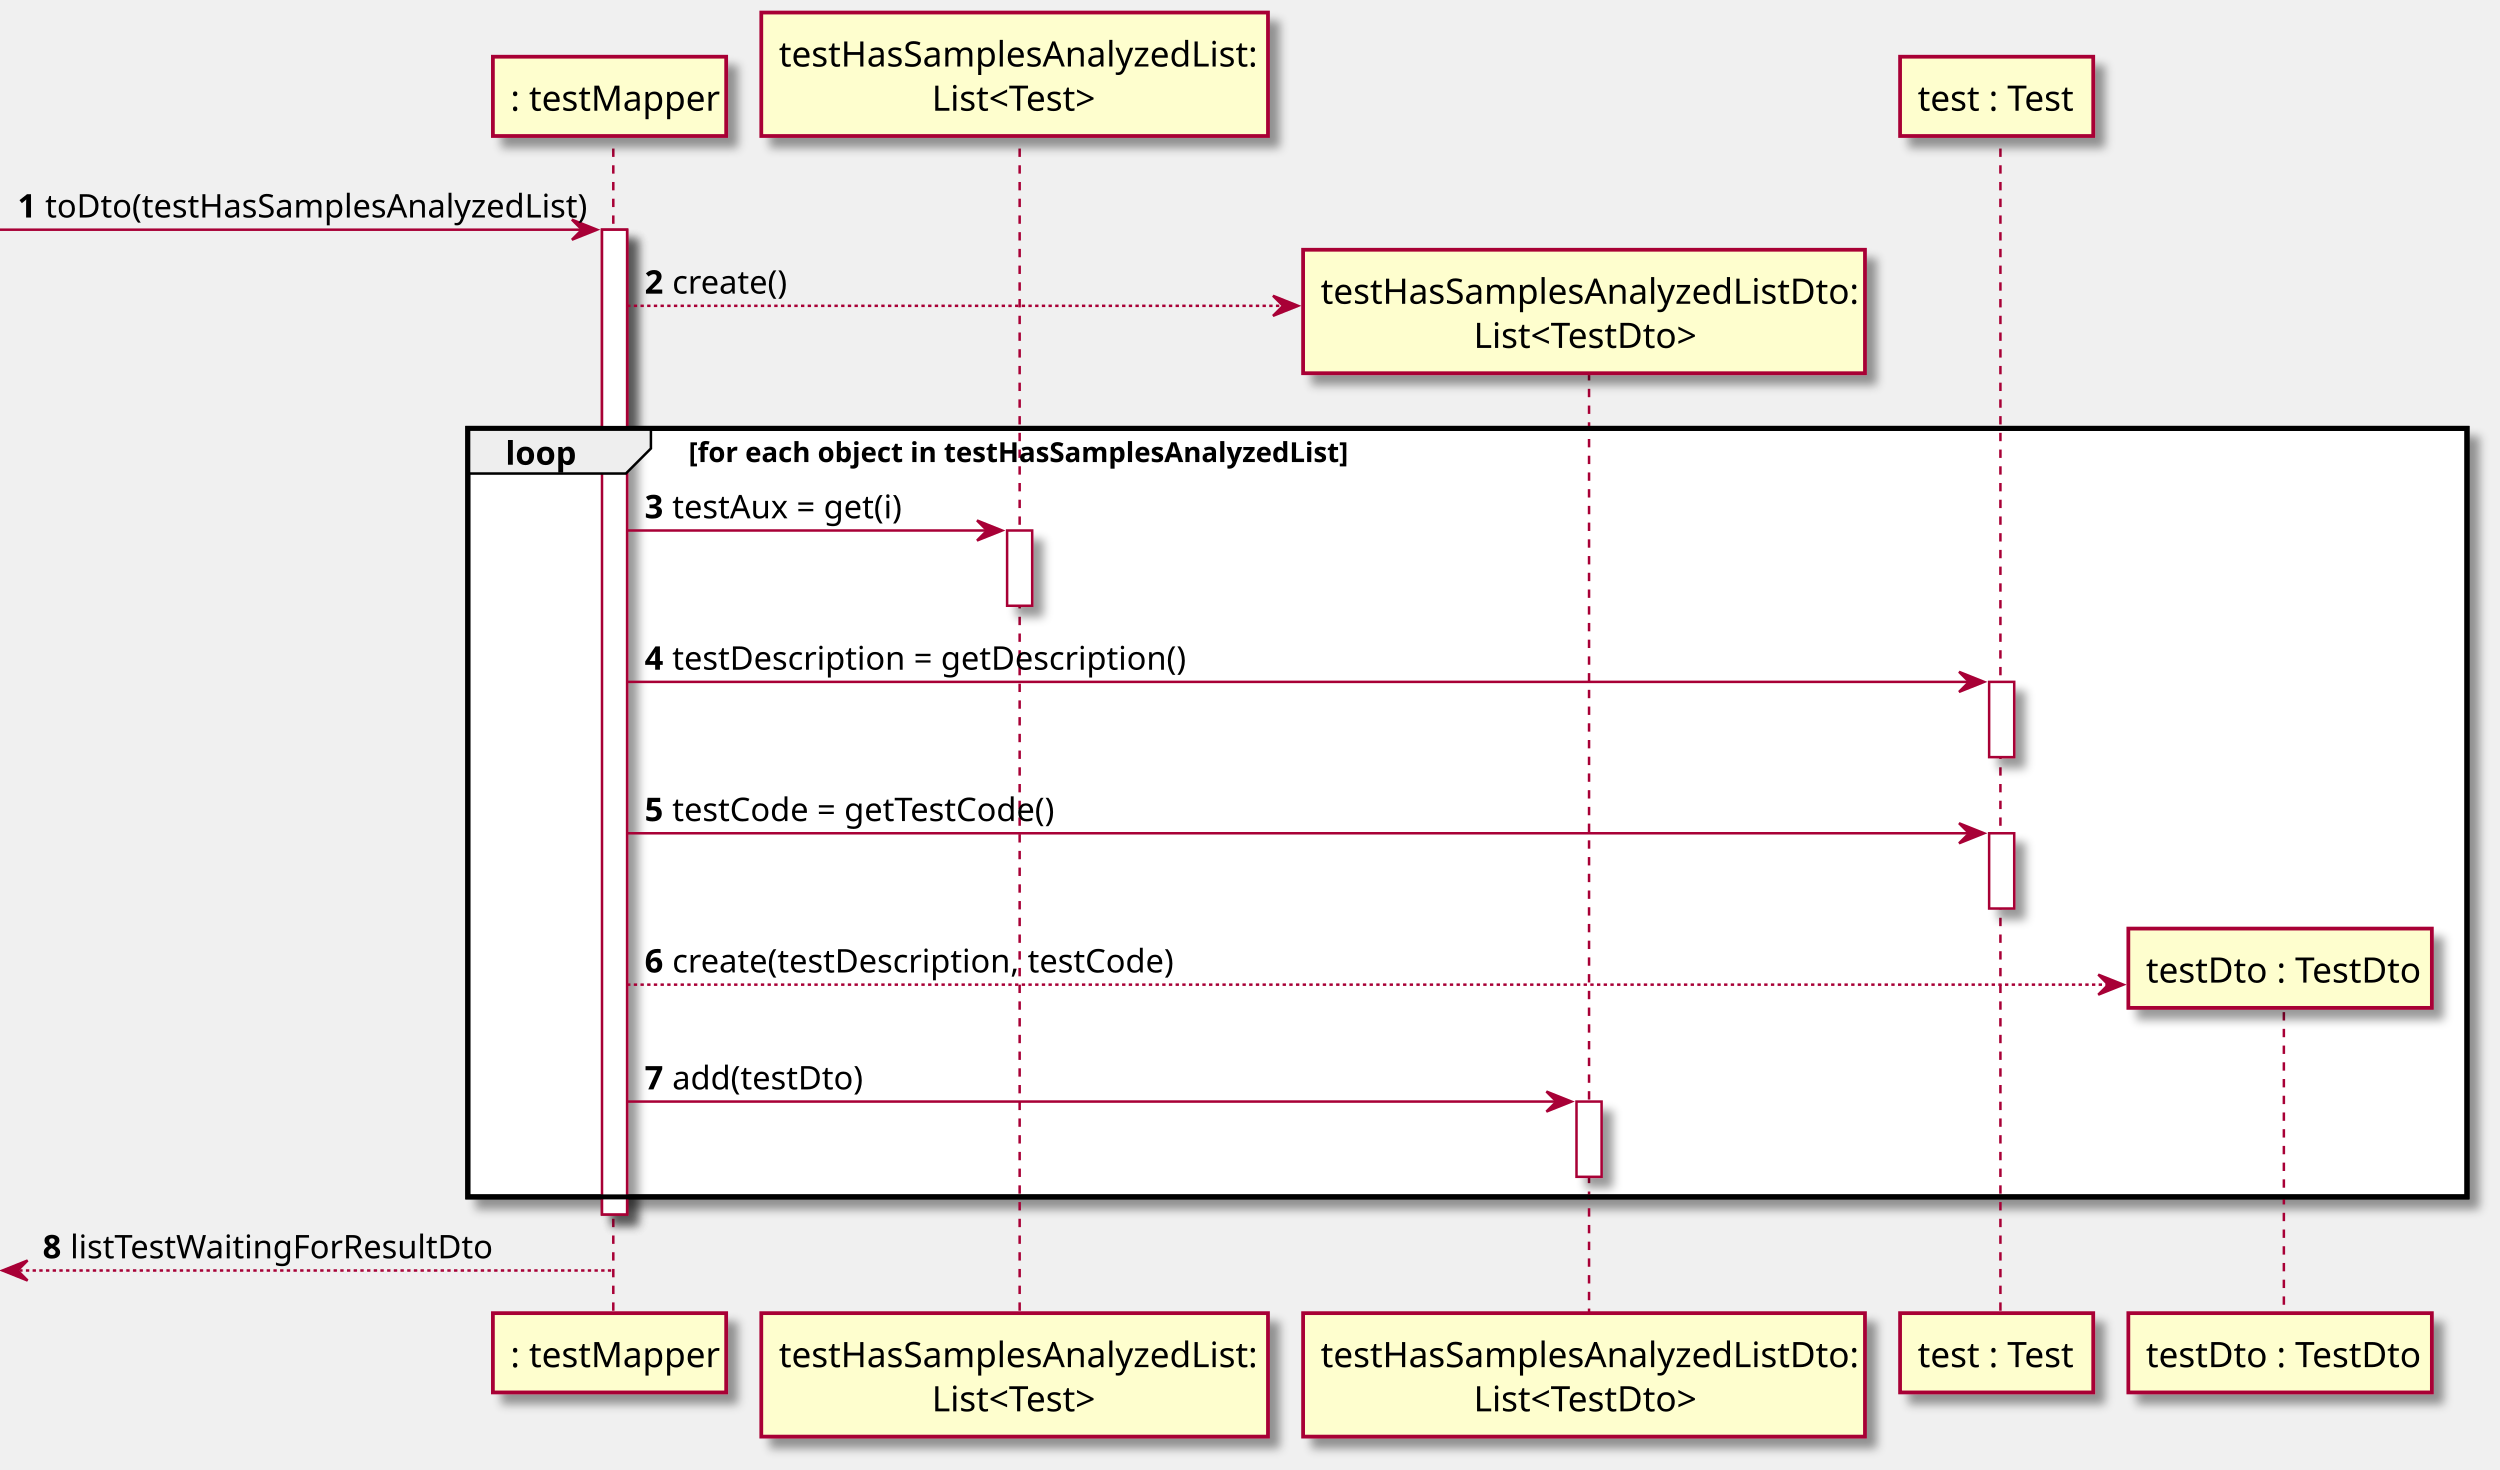
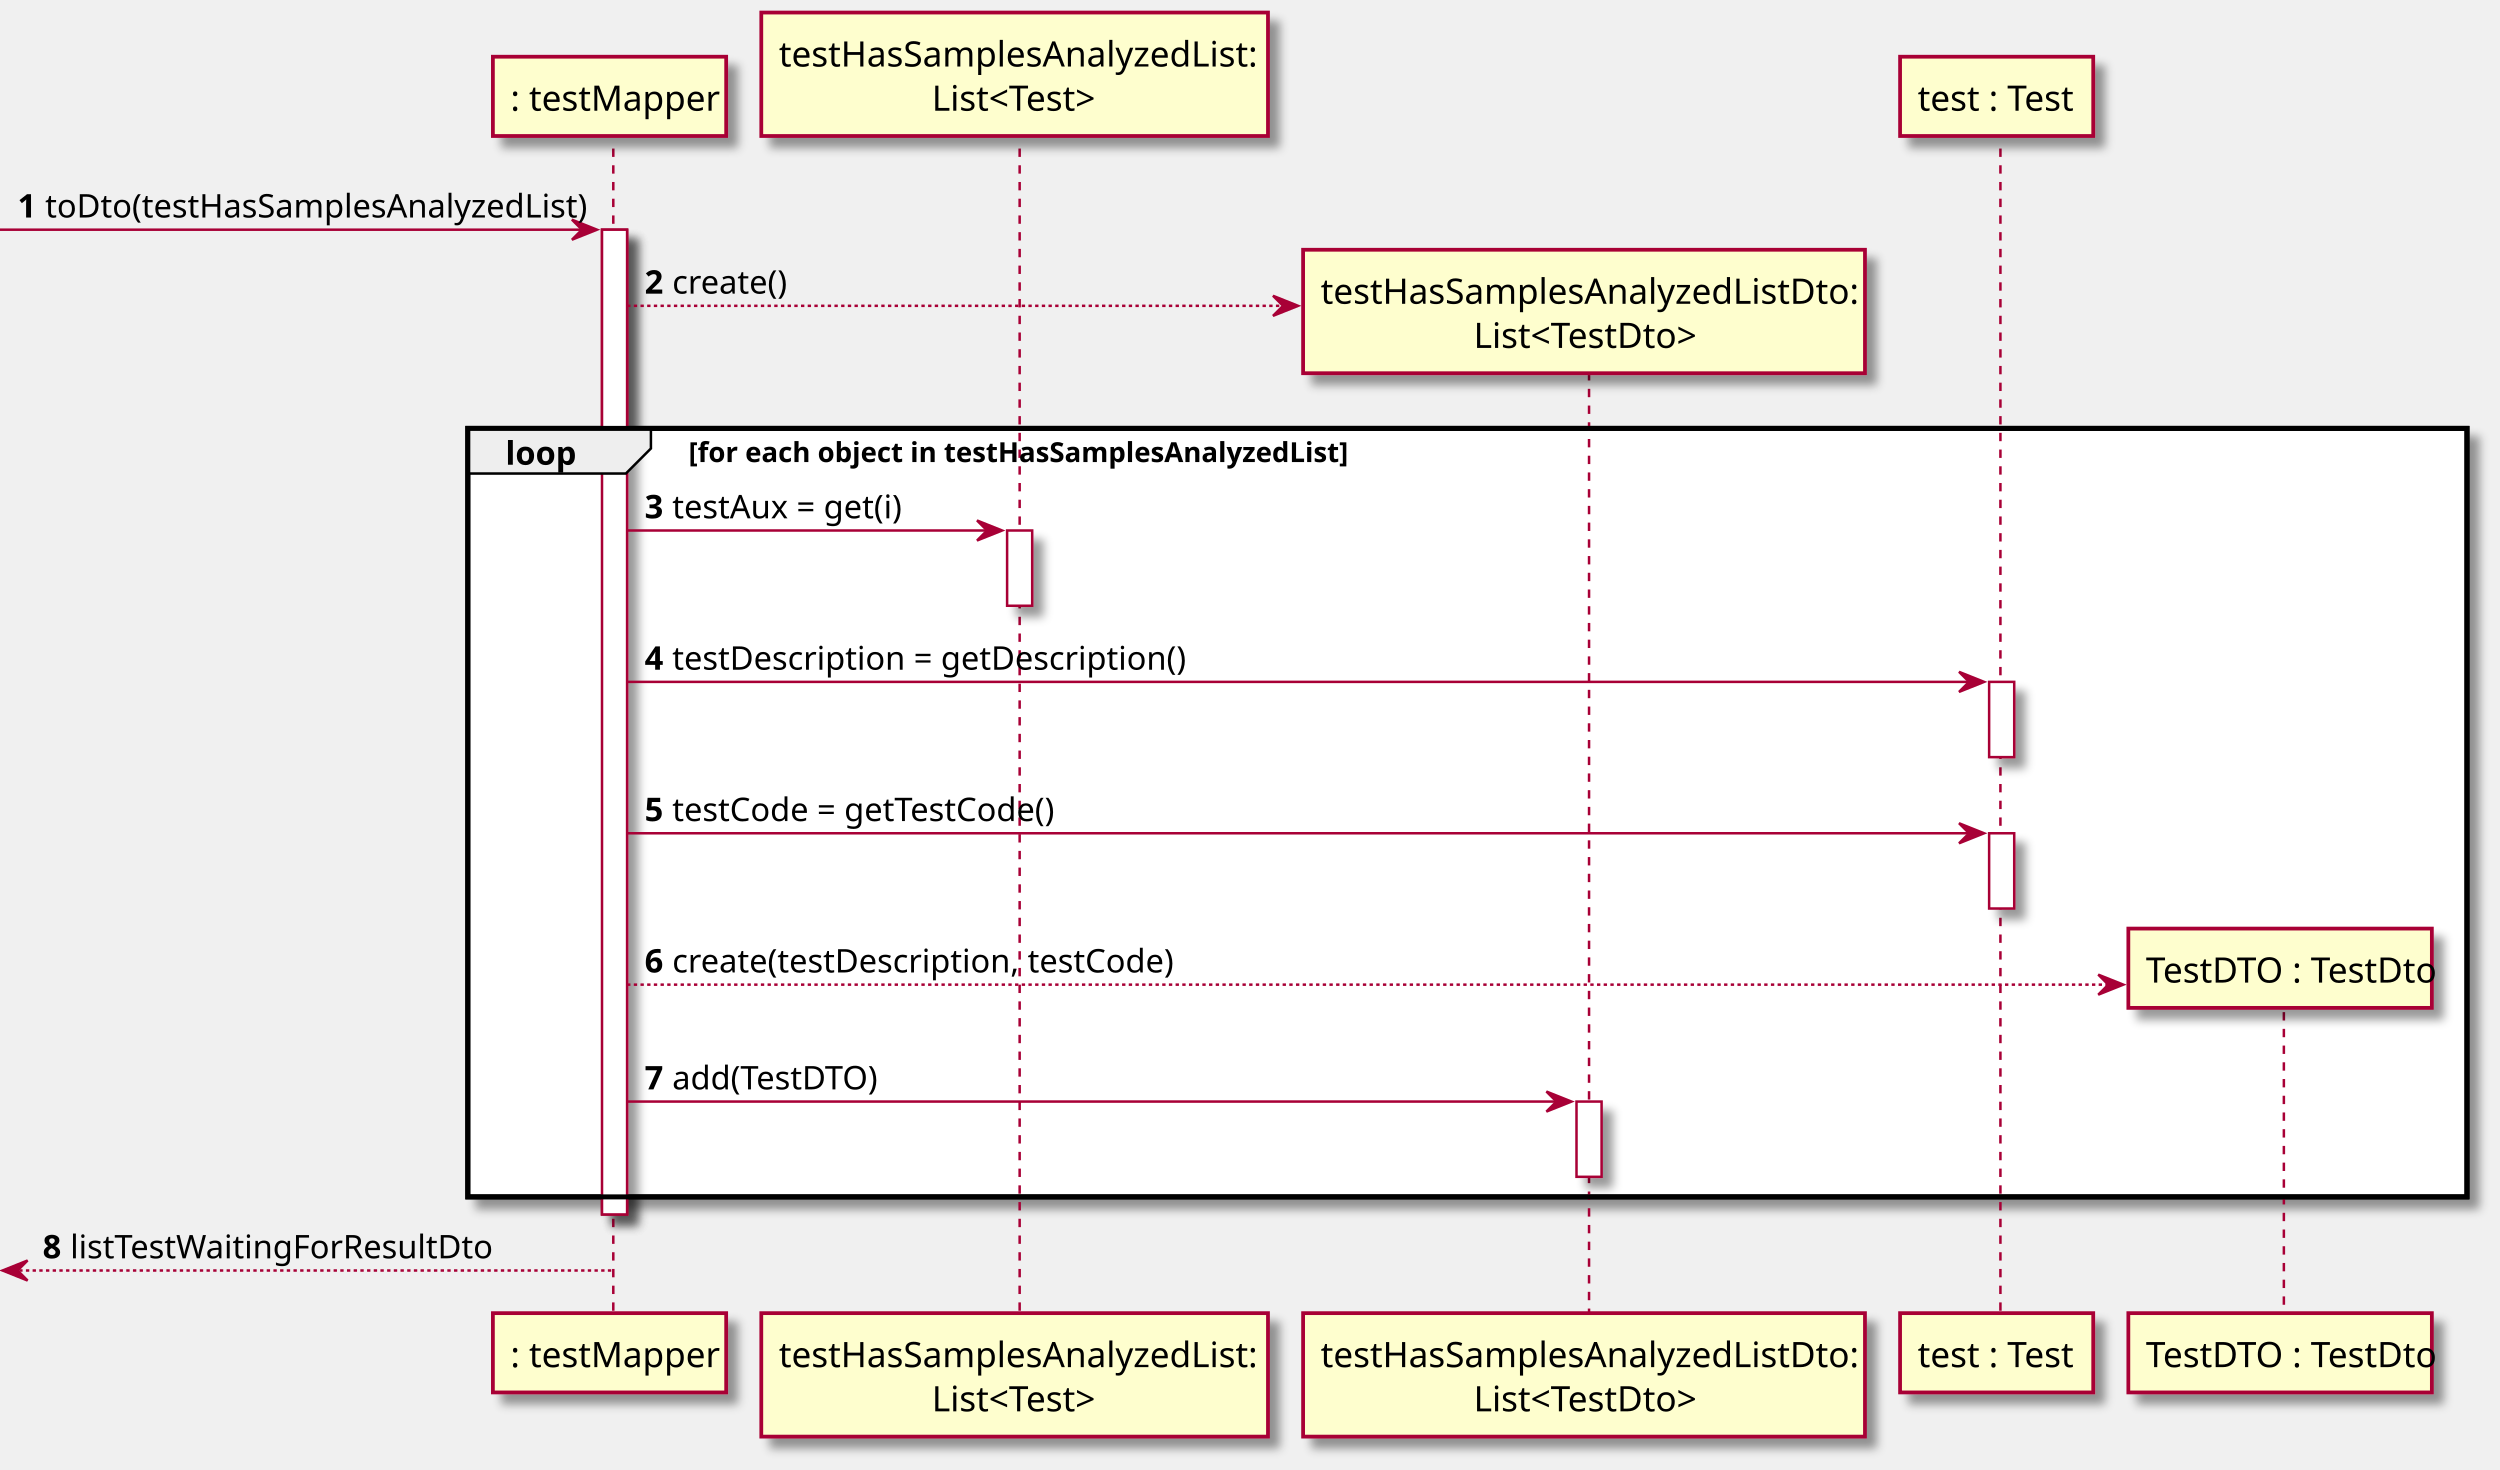
<svg xmlns="http://www.w3.org/2000/svg" contentScriptType="application/ecmascript" contentStyleType="text/css" height="879px" preserveAspectRatio="none" style="width:1495px;height:879px;" version="1.1" viewBox="0 0 1495 879" width="1495.5px" zoomAndPan="magnify">
  <defs>
    <filter height="300%" id="f1i9vw4fb6ahg8" width="300%" x="-1" y="-1">
      <feGaussianBlur result="blurOut" stdDeviation="3.0" />
      <feColorMatrix in="blurOut" result="blurOut2" type="matrix" values="0 0 0 0 0 0 0 0 0 0 0 0 0 0 0 0 0 0 .4 0" />
      <feOffset dx="6.0" dy="6.0" in="blurOut2" result="blurOut3" />
      <feBlend in="SourceGraphic" in2="blurOut3" mode="normal" />
    </filter>
  </defs>
  <g>
    <rect fill="#FFFFFF" filter="url(#f1i9vw4fb6ahg8)" height="588.879" style="stroke:#A80036;stroke-width:1.5;" width="15" x="360" y="137.356" />
    <rect fill="#FFFFFF" filter="url(#f1i9vw4fb6ahg8)" height="45" style="stroke:#A80036;stroke-width:1.5;" width="15" x="602.25" y="317.238" />
    <rect fill="#FFFFFF" filter="url(#f1i9vw4fb6ahg8)" height="45" style="stroke:#A80036;stroke-width:1.5;" width="15" x="942.75" y="658.734" />
    <rect fill="#FFFFFF" filter="url(#f1i9vw4fb6ahg8)" height="45" style="stroke:#A80036;stroke-width:1.5;" width="15" x="1189.5" y="407.766" />
    <rect fill="#FFFFFF" filter="url(#f1i9vw4fb6ahg8)" height="45" style="stroke:#A80036;stroke-width:1.5;" width="15" x="1189.5" y="498.293" />
    <rect fill="#FFFFFF" filter="url(#f1i9vw4fb6ahg8)" height="459.551" style="stroke:#000000;stroke-width:3.0;" width="1195.5" x="279.75" y="256.184" />
    <line style="stroke:#A80036;stroke-width:1.5;stroke-dasharray:5.0,5.0;" x1="366.75" x2="366.75" y1="88.828" y2="786.762" />
    <line style="stroke:#A80036;stroke-width:1.5;stroke-dasharray:5.0,5.0;" x1="609.75" x2="609.75" y1="88.828" y2="786.762" />
    <line style="stroke:#A80036;stroke-width:1.5;stroke-dasharray:5.0,5.0;" x1="950.25" x2="950.25" y1="212.519" y2="786.762" />
    <line style="stroke:#A80036;stroke-width:1.5;stroke-dasharray:5.0,5.0;" x1="1196.25" x2="1196.25" y1="88.828" y2="786.762" />
    <line style="stroke:#A80036;stroke-width:1.5;stroke-dasharray:5.0,5.0;" x1="1365.75" x2="1365.75" y1="605.25" y2="786.762" />
    <rect fill="#FEFECE" filter="url(#f1i9vw4fb6ahg8)" height="47.414" style="stroke:#A80036;stroke-width:2.25;" width="139.5" x="294.75" y="33.914" />
    <text fill="#000000" font-family="sans-serif" font-size="21" lengthAdjust="spacing" textLength="118.5" x="305.25" y="66.214">: testMapper</text>
    <rect fill="#FEFECE" filter="url(#f1i9vw4fb6ahg8)" height="47.414" style="stroke:#A80036;stroke-width:2.25;" width="139.5" x="294.75" y="785.262" />
    <text fill="#000000" font-family="sans-serif" font-size="21" lengthAdjust="spacing" textLength="118.5" x="305.25" y="817.562">: testMapper</text>
    <rect fill="#FEFECE" filter="url(#f1i9vw4fb6ahg8)" height="73.828" style="stroke:#A80036;stroke-width:2.25;" width="303" x="455.25" y="7.5" />
    <text fill="#000000" font-family="sans-serif" font-size="21" lengthAdjust="spacing" textLength="276" x="465.75" y="39.8">testHasSamplesAnalyzedList:</text>
    <text fill="#000000" font-family="sans-serif" font-size="21" lengthAdjust="spacing" textLength="99" x="557.25" y="66.214">List&lt;Test&gt;</text>
    <rect fill="#FEFECE" filter="url(#f1i9vw4fb6ahg8)" height="73.828" style="stroke:#A80036;stroke-width:2.25;" width="303" x="455.25" y="785.262" />
    <text fill="#000000" font-family="sans-serif" font-size="21" lengthAdjust="spacing" textLength="276" x="465.75" y="817.562">testHasSamplesAnalyzedList:</text>
    <text fill="#000000" font-family="sans-serif" font-size="21" lengthAdjust="spacing" textLength="99" x="557.25" y="843.976">List&lt;Test&gt;</text>
    <rect fill="#FEFECE" filter="url(#f1i9vw4fb6ahg8)" height="73.828" style="stroke:#A80036;stroke-width:2.25;" width="336" x="779.25" y="785.262" />
    <text fill="#000000" font-family="sans-serif" font-size="21" lengthAdjust="spacing" textLength="309" x="789.75" y="817.562">testHasSamplesAnalyzedListDto:</text>
    <text fill="#000000" font-family="sans-serif" font-size="21" lengthAdjust="spacing" textLength="132" x="881.25" y="843.976">List&lt;TestDto&gt;</text>
    <rect fill="#FEFECE" filter="url(#f1i9vw4fb6ahg8)" height="47.414" style="stroke:#A80036;stroke-width:2.25;" width="115.5" x="1136.25" y="33.914" />
    <text fill="#000000" font-family="sans-serif" font-size="21" lengthAdjust="spacing" textLength="94.5" x="1146.75" y="66.214">test : Test</text>
    <rect fill="#FEFECE" filter="url(#f1i9vw4fb6ahg8)" height="47.414" style="stroke:#A80036;stroke-width:2.25;" width="115.5" x="1136.25" y="785.262" />
    <text fill="#000000" font-family="sans-serif" font-size="21" lengthAdjust="spacing" textLength="94.5" x="1146.75" y="817.562">test : Test</text>
    <rect fill="#FEFECE" filter="url(#f1i9vw4fb6ahg8)" height="47.414" style="stroke:#A80036;stroke-width:2.25;" width="181.5" x="1272.75" y="785.262" />
-     <text fill="#000000" font-family="sans-serif" font-size="21" lengthAdjust="spacing" textLength="160.5" x="1283.25" y="817.562">testDto : TestDto</text>
+     <text fill="#000000" font-family="sans-serif" font-size="21" lengthAdjust="spacing" textLength="160.5" x="1283.25" y="817.562">TestDTO : TestDto</text>
    <rect fill="#FFFFFF" filter="url(#f1i9vw4fb6ahg8)" height="588.879" style="stroke:#A80036;stroke-width:1.5;" width="15" x="360" y="137.356" />
    <rect fill="#FFFFFF" filter="url(#f1i9vw4fb6ahg8)" height="45" style="stroke:#A80036;stroke-width:1.5;" width="15" x="602.25" y="317.238" />
    <rect fill="#FFFFFF" filter="url(#f1i9vw4fb6ahg8)" height="45" style="stroke:#A80036;stroke-width:1.5;" width="15" x="942.75" y="658.734" />
    <rect fill="#FFFFFF" filter="url(#f1i9vw4fb6ahg8)" height="45" style="stroke:#A80036;stroke-width:1.5;" width="15" x="1189.5" y="407.766" />
    <rect fill="#FFFFFF" filter="url(#f1i9vw4fb6ahg8)" height="45" style="stroke:#A80036;stroke-width:1.5;" width="15" x="1189.5" y="498.293" />
    <polygon fill="#A80036" points="342,131.356,357,137.356,342,143.356,348,137.356" style="stroke:#A80036;stroke-width:1.5;" />
    <line style="stroke:#A80036;stroke-width:1.5;" x1="0" x2="351" y1="137.356" y2="137.356" />
    <text fill="#000000" font-family="sans-serif" font-size="19.5" font-weight="bold" lengthAdjust="spacing" textLength="10.5" x="10.5" y="130.071">1</text>
    <text fill="#000000" font-family="sans-serif" font-size="19.5" lengthAdjust="spacing" textLength="315" x="27" y="130.071">toDto(testHasSamplesAnalyzedList)</text>
    <polygon fill="#A80036" points="761.25,176.883,776.25,182.883,761.25,188.883,767.25,182.883" style="stroke:#A80036;stroke-width:1.5;" />
    <line style="stroke:#A80036;stroke-width:1.5;stroke-dasharray:2.0,2.0;" x1="375" x2="770.25" y1="182.883" y2="182.883" />
    <text fill="#000000" font-family="sans-serif" font-size="19.5" font-weight="bold" lengthAdjust="spacing" textLength="10.5" x="385.5" y="175.598">2</text>
    <text fill="#000000" font-family="sans-serif" font-size="19.5" lengthAdjust="spacing" textLength="66" x="402" y="175.598">create()</text>
    <rect fill="#FEFECE" filter="url(#f1i9vw4fb6ahg8)" height="73.828" style="stroke:#A80036;stroke-width:2.25;" width="336" x="779.25" y="149.356" />
    <text fill="#000000" font-family="sans-serif" font-size="21" lengthAdjust="spacing" textLength="309" x="789.75" y="181.655">testHasSamplesAnalyzedListDto:</text>
    <text fill="#000000" font-family="sans-serif" font-size="21" lengthAdjust="spacing" textLength="132" x="881.25" y="208.069">List&lt;TestDto&gt;</text>
    <path d="M279.75,256.184 L389.25,256.184 L389.25,268.184 L374.25,283.184 L279.75,283.184 L279.75,256.184 " fill="#EEEEEE" style="stroke:#000000;stroke-width:1.5;" />
    <rect fill="none" height="459.551" style="stroke:#000000;stroke-width:3.0;" width="1195.5" x="279.75" y="256.184" />
    <text fill="#000000" font-family="sans-serif" font-size="19.5" font-weight="bold" lengthAdjust="spacing" textLength="42" x="302.25" y="277.926">loop</text>
    <text fill="#000000" font-family="sans-serif" font-size="16.5" font-weight="bold" lengthAdjust="spacing" textLength="400.5" x="411.75" y="276.312">[for each object in testHasSamplesAnalyzedList]</text>
    <polygon fill="#A80036" points="584.25,311.238,599.25,317.238,584.25,323.238,590.25,317.238" style="stroke:#A80036;stroke-width:1.5;" />
    <line style="stroke:#A80036;stroke-width:1.5;" x1="375" x2="593.25" y1="317.238" y2="317.238" />
    <text fill="#000000" font-family="sans-serif" font-size="19.5" font-weight="bold" lengthAdjust="spacing" textLength="10.5" x="385.5" y="309.954">3</text>
    <text fill="#000000" font-family="sans-serif" font-size="19.5" lengthAdjust="spacing" textLength="135" x="402" y="309.954">testAux = get(i)</text>
    <polygon fill="#A80036" points="1171.5,401.766,1186.5,407.766,1171.5,413.766,1177.5,407.766" style="stroke:#A80036;stroke-width:1.5;" />
    <line style="stroke:#A80036;stroke-width:1.5;" x1="375" x2="1180.5" y1="407.766" y2="407.766" />
    <text fill="#000000" font-family="sans-serif" font-size="19.5" font-weight="bold" lengthAdjust="spacing" textLength="10.5" x="385.5" y="400.481">4</text>
    <text fill="#000000" font-family="sans-serif" font-size="19.5" lengthAdjust="spacing" textLength="291" x="402" y="400.481">testDescription = getDescription()</text>
    <polygon fill="#A80036" points="1171.5,492.293,1186.5,498.293,1171.5,504.293,1177.5,498.293" style="stroke:#A80036;stroke-width:1.5;" />
    <line style="stroke:#A80036;stroke-width:1.5;" x1="375" x2="1180.5" y1="498.293" y2="498.293" />
    <text fill="#000000" font-family="sans-serif" font-size="19.5" font-weight="bold" lengthAdjust="spacing" textLength="10.5" x="385.5" y="491.008">5</text>
    <text fill="#000000" font-family="sans-serif" font-size="19.5" lengthAdjust="spacing" textLength="223.5" x="402" y="491.008">testCode = getTestCode()</text>
    <polygon fill="#A80036" points="1254.75,582.82,1269.75,588.82,1254.75,594.82,1260.75,588.82" style="stroke:#A80036;stroke-width:1.5;" />
    <line style="stroke:#A80036;stroke-width:1.5;stroke-dasharray:2.0,2.0;" x1="375" x2="1263.75" y1="588.82" y2="588.82" />
    <text fill="#000000" font-family="sans-serif" font-size="19.5" font-weight="bold" lengthAdjust="spacing" textLength="10.5" x="385.5" y="581.536">6</text>
    <text fill="#000000" font-family="sans-serif" font-size="19.5" lengthAdjust="spacing" textLength="286.5" x="402" y="581.536">create(testDescription, testCode)</text>
    <rect fill="#FEFECE" filter="url(#f1i9vw4fb6ahg8)" height="47.414" style="stroke:#A80036;stroke-width:2.25;" width="181.5" x="1272.75" y="555.293" />
-     <text fill="#000000" font-family="sans-serif" font-size="21" lengthAdjust="spacing" textLength="160.5" x="1283.25" y="587.593">testDto : TestDto</text>
+     <text fill="#000000" font-family="sans-serif" font-size="21" lengthAdjust="spacing" textLength="160.5" x="1283.25" y="587.593">TestDTO : TestDto</text>
    <polygon fill="#A80036" points="924.75,652.734,939.75,658.734,924.75,664.734,930.75,658.734" style="stroke:#A80036;stroke-width:1.5;" />
    <line style="stroke:#A80036;stroke-width:1.5;" x1="375" x2="933.75" y1="658.734" y2="658.734" />
    <text fill="#000000" font-family="sans-serif" font-size="19.5" font-weight="bold" lengthAdjust="spacing" textLength="10.5" x="385.5" y="651.45">7</text>
-     <text fill="#000000" font-family="sans-serif" font-size="19.5" lengthAdjust="spacing" textLength="106.5" x="402" y="651.45">add(testDto)</text>
+     <text fill="#000000" font-family="sans-serif" font-size="19.5" lengthAdjust="spacing" textLength="106.5" x="402" y="651.45">add(TestDTO)</text>
    <polygon fill="#A80036" points="16.5,753.762,1.5,759.762,16.5,765.762,10.5,759.762" style="stroke:#A80036;stroke-width:1.5;" />
    <line style="stroke:#A80036;stroke-width:1.5;stroke-dasharray:2.0,2.0;" x1="7.5" x2="366" y1="759.762" y2="759.762" />
    <text fill="#000000" font-family="sans-serif" font-size="19.5" font-weight="bold" lengthAdjust="spacing" textLength="10.5" x="25.5" y="752.477">8</text>
    <text fill="#000000" font-family="sans-serif" font-size="19.5" lengthAdjust="spacing" textLength="243" x="42" y="752.477">listTestWaitingForResultDto</text>
  </g>
</svg>
